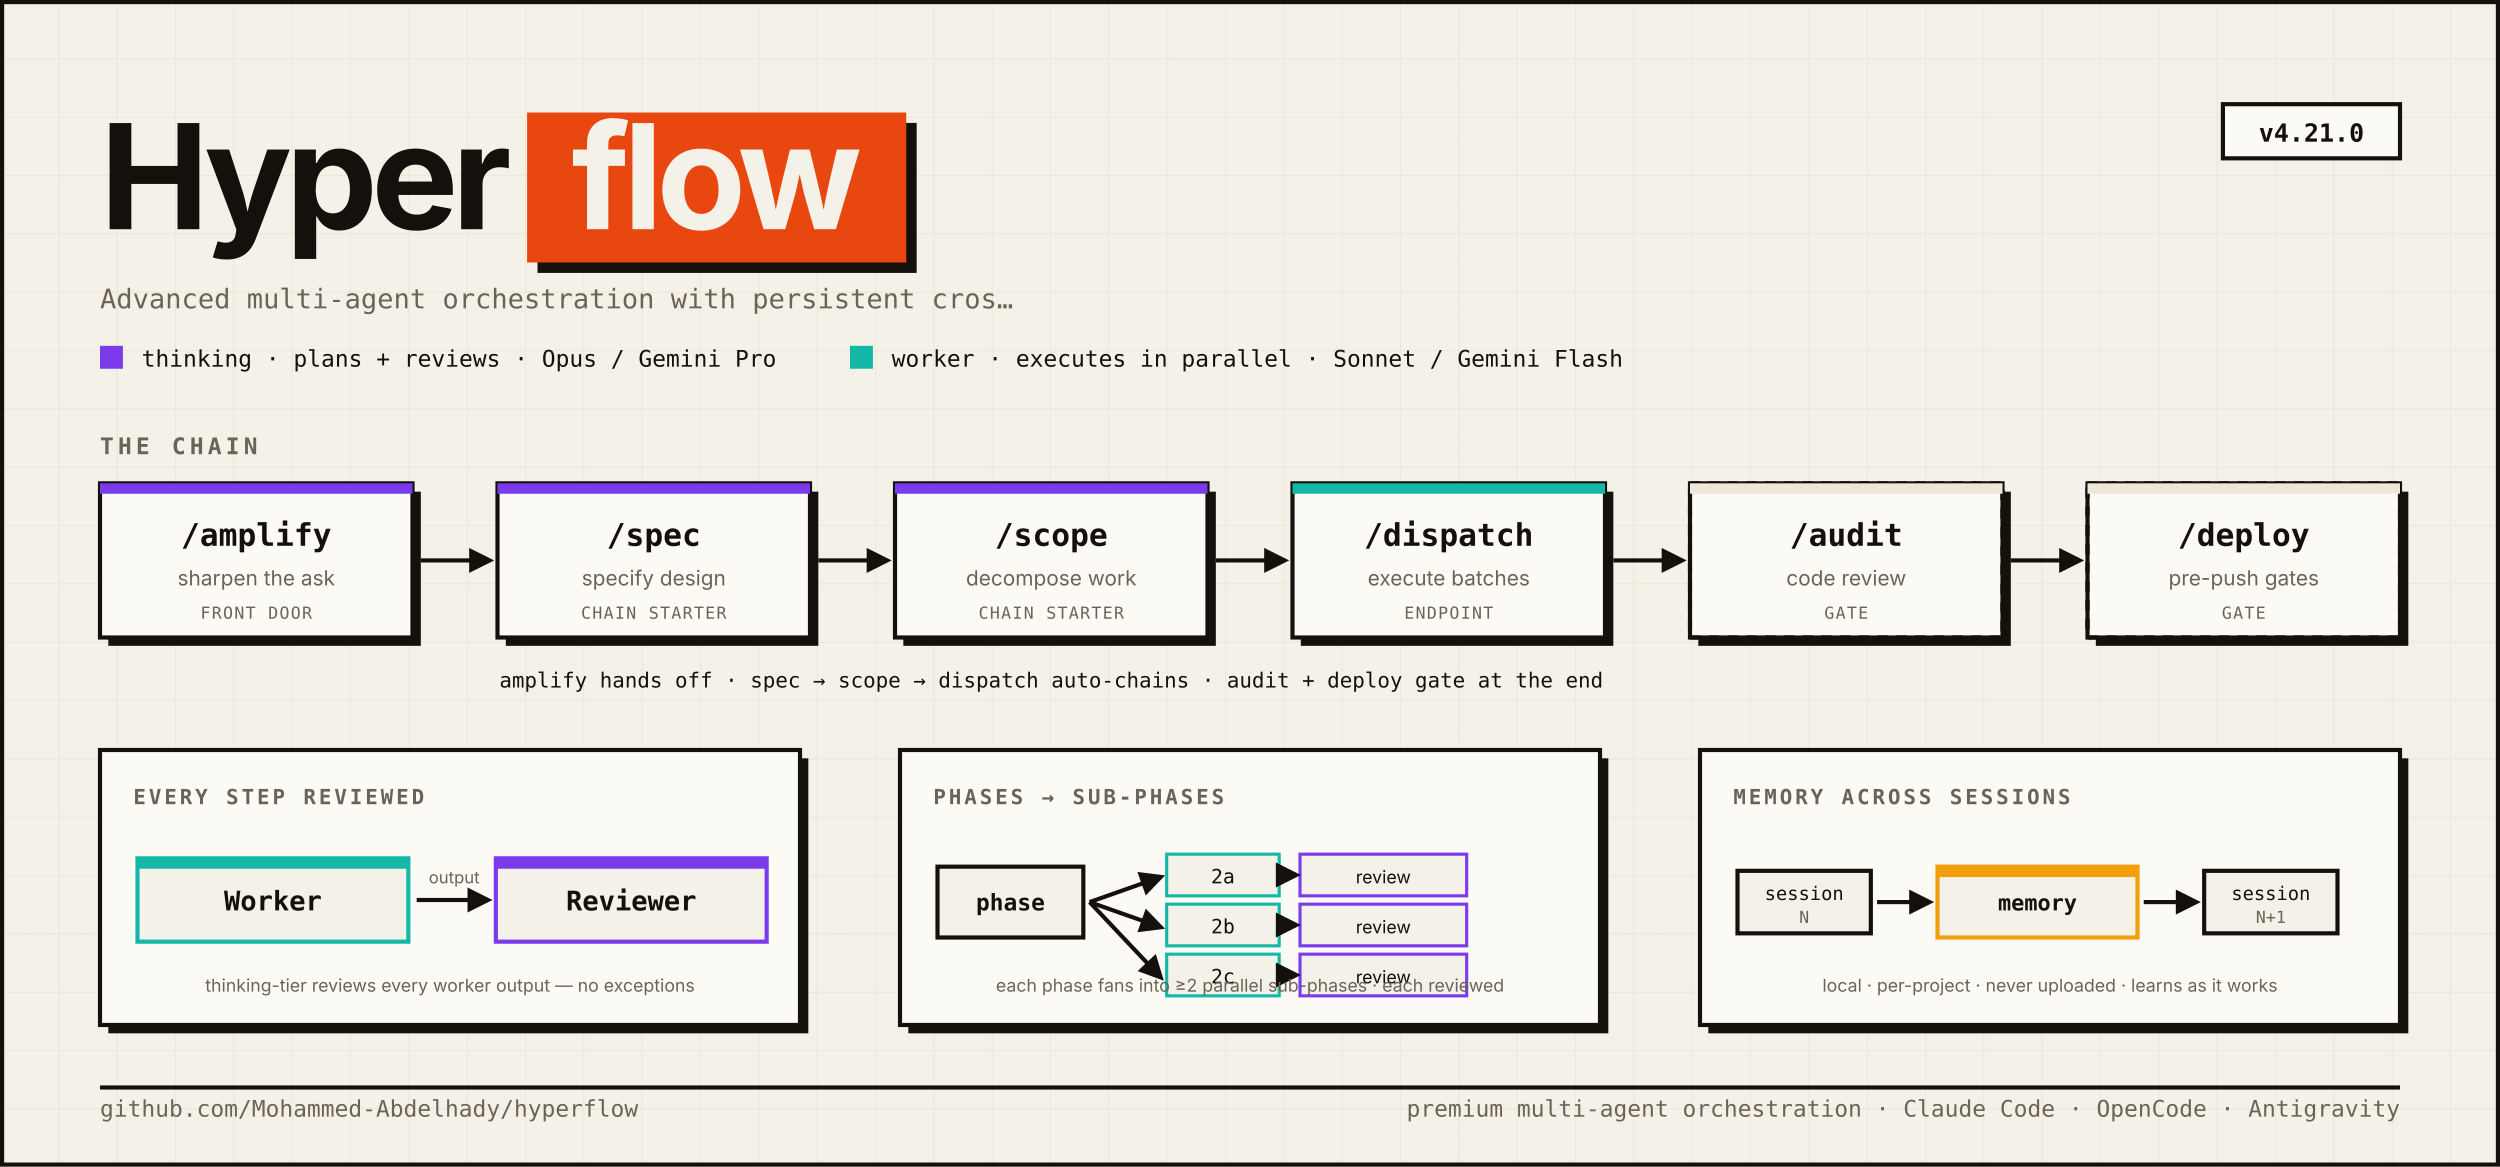
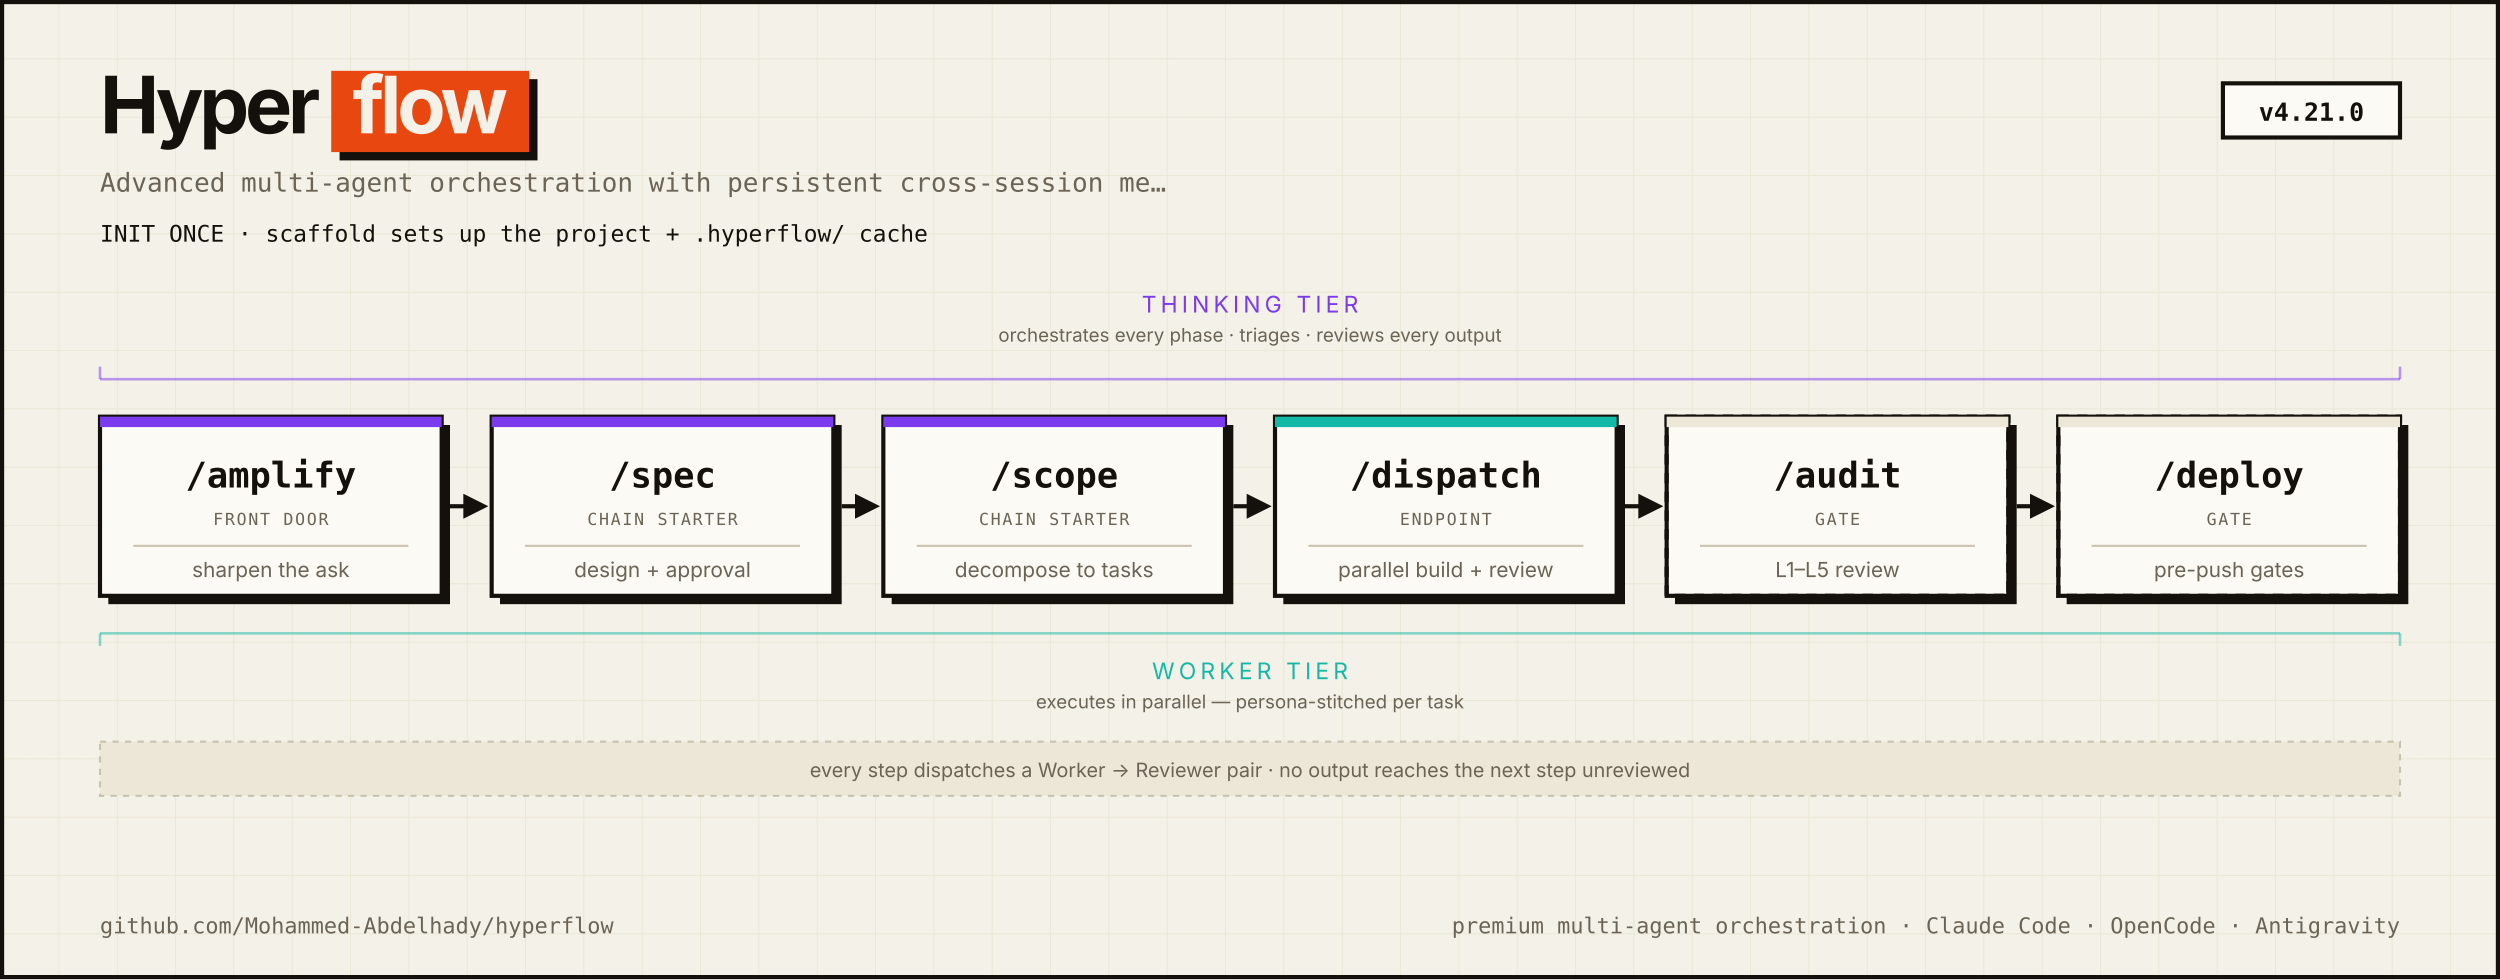
- <svg xmlns="http://www.w3.org/2000/svg" viewBox="0 0 1200 560" width="1200" height="560" role="img" aria-labelledby="t d" font-family="'Space Grotesk', ui-sans-serif, -apple-system, BlinkMacSystemFont, system-ui, sans-serif">
+ <svg xmlns="http://www.w3.org/2000/svg" viewBox="0 0 1200 470" width="1200" height="470" role="img" aria-labelledby="t d" font-family="'Space Grotesk', ui-sans-serif, -apple-system, BlinkMacSystemFont, system-ui, sans-serif">
  <defs>
    <pattern id="grid" width="28" height="28" patternUnits="userSpaceOnUse">
      <path d="M28 0 L0 0 0 28" fill="none" stroke="#ECE7D7" stroke-width="1" />
    </pattern>
    <marker id="arr" viewBox="0 0 10 10" refX="8" refY="5" markerWidth="6" markerHeight="6" orient="auto">
      <path d="M0,0 L10,5 L0,10 Z" fill="#14110C" />
    </marker>
  </defs>
-   <rect x="0" y="0" width="1200" height="560" fill="#F4F1E8" />
-   <rect x="0" y="0" width="1200" height="560" fill="url(#grid)" />
-   <rect x="1" y="1" width="1198" height="558" fill="none" stroke="#14110C" stroke-width="2" />
-   <text x="48" y="110" fill="#14110C" font-size="70" font-weight="700" text-anchor="start" letter-spacing="-3">Hyper</text>
-   <rect x="258" y="59" width="182" height="72" fill="#14110C" />
-   <rect x="253" y="54" width="182" height="72" fill="#E8470F" />
-   <text x="344.0" y="110" fill="#F4F1E8" font-size="70" font-weight="700" text-anchor="middle" letter-spacing="-3">flow</text>
-   <rect x="1067" y="50" width="85" height="26" fill="#FBFAF4" stroke="#14110C" stroke-width="2" />
-   <text x="1109.5" y="68" fill="#14110C" font-size="12" font-weight="700" text-anchor="middle" font-family="'JetBrains Mono', ui-monospace, SFMono-Regular, Menlo, monospace">v4.21.0</text>
-   <text x="48" y="148" fill="#6B6456" font-size="13" font-weight="400" text-anchor="start" font-family="'JetBrains Mono', ui-monospace, SFMono-Regular, Menlo, monospace">Advanced multi-agent orchestration with persistent cros…</text>
-   <rect x="48" y="166" width="11" height="11" fill="#7C3AED" />
-   <text x="68" y="176" fill="#14110C" font-size="11" font-weight="400" text-anchor="start" font-family="'JetBrains Mono', ui-monospace, SFMono-Regular, Menlo, monospace">thinking · plans + reviews · Opus / Gemini Pro</text>
-   <rect x="408" y="166" width="11" height="11" fill="#14B8A6" />
-   <text x="428" y="176" fill="#14110C" font-size="11" font-weight="400" text-anchor="start" font-family="'JetBrains Mono', ui-monospace, SFMono-Regular, Menlo, monospace">worker · executes in parallel · Sonnet / Gemini Flash</text>
-   <text x="48" y="218" fill="#6B6456" font-size="11" font-weight="700" text-anchor="start" font-family="'JetBrains Mono', ui-monospace, SFMono-Regular, Menlo, monospace" letter-spacing="2">THE CHAIN</text>
-   <rect x="52.0" y="236" width="150" height="74" fill="#14110C" />
-   <rect x="48.0" y="232" width="150" height="74" fill="#FBFAF4" stroke="#14110C" stroke-width="2" />
-   <rect x="48.0" y="232" width="150" height="5" fill="#7C3AED" />
-   <text x="123.0" y="262" fill="#14110C" font-size="15" font-weight="700" text-anchor="middle" font-family="'JetBrains Mono', ui-monospace, SFMono-Regular, Menlo, monospace">/amplify</text>
-   <text x="123.0" y="281" fill="#6B6456" font-size="10" font-weight="400" text-anchor="middle">sharpen the ask</text>
-   <text x="123.0" y="297" fill="#6B6456" font-size="8" font-weight="400" text-anchor="middle" font-family="'JetBrains Mono', ui-monospace, SFMono-Regular, Menlo, monospace" letter-spacing="0.6">FRONT DOOR</text>
-   <line x1="202.0" y1="269.0" x2="234.8" y2="269.0" stroke="#14110C" stroke-width="2" marker-end="url(#arr)" />
-   <rect x="242.8" y="236" width="150" height="74" fill="#14110C" />
-   <rect x="238.8" y="232" width="150" height="74" fill="#FBFAF4" stroke="#14110C" stroke-width="2" />
-   <rect x="238.8" y="232" width="150" height="5" fill="#7C3AED" />
-   <text x="313.8" y="262" fill="#14110C" font-size="15" font-weight="700" text-anchor="middle" font-family="'JetBrains Mono', ui-monospace, SFMono-Regular, Menlo, monospace">/spec</text>
-   <text x="313.8" y="281" fill="#6B6456" font-size="10" font-weight="400" text-anchor="middle">specify design</text>
-   <text x="313.8" y="297" fill="#6B6456" font-size="8" font-weight="400" text-anchor="middle" font-family="'JetBrains Mono', ui-monospace, SFMono-Regular, Menlo, monospace" letter-spacing="0.6">CHAIN STARTER</text>
-   <line x1="392.8" y1="269.0" x2="425.6" y2="269.0" stroke="#14110C" stroke-width="2" marker-end="url(#arr)" />
-   <rect x="433.6" y="236" width="150" height="74" fill="#14110C" />
-   <rect x="429.6" y="232" width="150" height="74" fill="#FBFAF4" stroke="#14110C" stroke-width="2" />
-   <rect x="429.6" y="232" width="150" height="5" fill="#7C3AED" />
-   <text x="504.6" y="262" fill="#14110C" font-size="15" font-weight="700" text-anchor="middle" font-family="'JetBrains Mono', ui-monospace, SFMono-Regular, Menlo, monospace">/scope</text>
-   <text x="504.6" y="281" fill="#6B6456" font-size="10" font-weight="400" text-anchor="middle">decompose work</text>
-   <text x="504.6" y="297" fill="#6B6456" font-size="8" font-weight="400" text-anchor="middle" font-family="'JetBrains Mono', ui-monospace, SFMono-Regular, Menlo, monospace" letter-spacing="0.6">CHAIN STARTER</text>
-   <line x1="583.6" y1="269.0" x2="616.4" y2="269.0" stroke="#14110C" stroke-width="2" marker-end="url(#arr)" />
-   <rect x="624.4" y="236" width="150" height="74" fill="#14110C" />
-   <rect x="620.4" y="232" width="150" height="74" fill="#FBFAF4" stroke="#14110C" stroke-width="2" />
-   <rect x="620.4" y="232" width="150" height="5" fill="#14B8A6" />
-   <text x="695.4" y="262" fill="#14110C" font-size="15" font-weight="700" text-anchor="middle" font-family="'JetBrains Mono', ui-monospace, SFMono-Regular, Menlo, monospace">/dispatch</text>
-   <text x="695.4" y="281" fill="#6B6456" font-size="10" font-weight="400" text-anchor="middle">execute batches</text>
-   <text x="695.4" y="297" fill="#6B6456" font-size="8" font-weight="400" text-anchor="middle" font-family="'JetBrains Mono', ui-monospace, SFMono-Regular, Menlo, monospace" letter-spacing="0.6">ENDPOINT</text>
-   <line x1="774.4" y1="269.0" x2="807.2" y2="269.0" stroke="#14110C" stroke-width="2" marker-end="url(#arr)" />
-   <rect x="815.2" y="236" width="150" height="74" fill="#14110C" />
-   <rect x="811.2" y="232" width="150" height="74" fill="#FBFAF4" stroke="#14110C" stroke-width="2" />
-   <rect x="811.2" y="232" width="150" height="74" fill="none" stroke="#14110C" stroke-width="2" stroke-dasharray="5 4" />
-   <rect x="811.2" y="232" width="150" height="5" fill="#ECE7D7" />
-   <text x="886.2" y="262" fill="#14110C" font-size="15" font-weight="700" text-anchor="middle" font-family="'JetBrains Mono', ui-monospace, SFMono-Regular, Menlo, monospace">/audit</text>
-   <text x="886.2" y="281" fill="#6B6456" font-size="10" font-weight="400" text-anchor="middle">code review</text>
-   <text x="886.2" y="297" fill="#6B6456" font-size="8" font-weight="400" text-anchor="middle" font-family="'JetBrains Mono', ui-monospace, SFMono-Regular, Menlo, monospace" letter-spacing="0.6">GATE</text>
-   <line x1="965.2" y1="269.0" x2="998.0" y2="269.0" stroke="#14110C" stroke-width="2" marker-end="url(#arr)" />
-   <rect x="1006.0" y="236" width="150" height="74" fill="#14110C" />
-   <rect x="1002.0" y="232" width="150" height="74" fill="#FBFAF4" stroke="#14110C" stroke-width="2" />
-   <rect x="1002.0" y="232" width="150" height="74" fill="none" stroke="#14110C" stroke-width="2" stroke-dasharray="5 4" />
-   <rect x="1002.0" y="232" width="150" height="5" fill="#ECE7D7" />
-   <text x="1077.0" y="262" fill="#14110C" font-size="15" font-weight="700" text-anchor="middle" font-family="'JetBrains Mono', ui-monospace, SFMono-Regular, Menlo, monospace">/deploy</text>
-   <text x="1077.0" y="281" fill="#6B6456" font-size="10" font-weight="400" text-anchor="middle">pre-push gates</text>
-   <text x="1077.0" y="297" fill="#6B6456" font-size="8" font-weight="400" text-anchor="middle" font-family="'JetBrains Mono', ui-monospace, SFMono-Regular, Menlo, monospace" letter-spacing="0.6">GATE</text>
-   <text x="504.6" y="330" fill="#14110C" font-size="10" font-weight="400" text-anchor="middle" font-family="'JetBrains Mono', ui-monospace, SFMono-Regular, Menlo, monospace">amplify hands off · spec → scope → dispatch auto-chains · audit + deploy gate at the end</text>
-   <rect x="52.0" y="364" width="336" height="132" fill="#14110C" />
-   <rect x="48.0" y="360" width="336" height="132" fill="#FBFAF4" stroke="#14110C" stroke-width="2" />
-   <text x="64.0" y="386" fill="#6B6456" font-size="10" font-weight="700" text-anchor="start" font-family="'JetBrains Mono', ui-monospace, SFMono-Regular, Menlo, monospace" letter-spacing="1.4">EVERY STEP REVIEWED</text>
-   <rect x="66.0" y="412" width="130" height="40" fill="#F4F1E8" stroke="#14B8A6" stroke-width="2" />
-   <rect x="66.0" y="412" width="130" height="5" fill="#14B8A6" />
-   <text x="131.0" y="437" fill="#14110C" font-size="13" font-weight="700" text-anchor="middle" font-family="'JetBrains Mono', ui-monospace, SFMono-Regular, Menlo, monospace">Worker</text>
-   <line x1="200.0" y1="432" x2="234.0" y2="432" stroke="#14110C" stroke-width="2" marker-end="url(#arr)" />
-   <text x="218.0" y="424" fill="#6B6456" font-size="8" font-weight="400" text-anchor="middle">output</text>
-   <rect x="238.0" y="412" width="130" height="40" fill="#F4F1E8" stroke="#7C3AED" stroke-width="2" />
-   <rect x="238.0" y="412" width="130" height="5" fill="#7C3AED" />
-   <text x="303.0" y="437" fill="#14110C" font-size="13" font-weight="700" text-anchor="middle" font-family="'JetBrains Mono', ui-monospace, SFMono-Regular, Menlo, monospace">Reviewer</text>
-   <text x="216.0" y="476" fill="#6B6456" font-size="8.5" font-weight="400" text-anchor="middle">thinking-tier reviews every worker output — no exceptions</text>
-   <rect x="436.0" y="364" width="336" height="132" fill="#14110C" />
-   <rect x="432.0" y="360" width="336" height="132" fill="#FBFAF4" stroke="#14110C" stroke-width="2" />
-   <text x="448.0" y="386" fill="#6B6456" font-size="10" font-weight="700" text-anchor="start" font-family="'JetBrains Mono', ui-monospace, SFMono-Regular, Menlo, monospace" letter-spacing="1.4">PHASES → SUB-PHASES</text>
-   <rect x="450.0" y="416" width="70" height="34" fill="#F4F1E8" stroke="#14110C" stroke-width="2" />
-   <text x="485.0" y="437" fill="#14110C" font-size="11" font-weight="700" text-anchor="middle" font-family="'JetBrains Mono', ui-monospace, SFMono-Regular, Menlo, monospace">phase</text>
-   <line x1="523.0" y1="433" x2="557.0" y2="421" stroke="#14110C" stroke-width="2" marker-end="url(#arr)" />
-   <rect x="560.0" y="410" width="54" height="20" fill="#F4F1E8" stroke="#14B8A6" stroke-width="1.5" />
-   <text x="587.0" y="424" fill="#14110C" font-size="9.5" font-weight="400" text-anchor="middle" font-family="'JetBrains Mono', ui-monospace, SFMono-Regular, Menlo, monospace">2a</text>
-   <rect x="624.0" y="410" width="80" height="20" fill="#F4F1E8" stroke="#7C3AED" stroke-width="1.5" />
-   <text x="664.0" y="424" fill="#14110C" font-size="8.5" font-weight="400" text-anchor="middle">review</text>
-   <line x1="616.0" y1="420" x2="622.0" y2="420" stroke="#14110C" stroke-width="2" marker-end="url(#arr)" />
-   <line x1="523.0" y1="433" x2="557.0" y2="445" stroke="#14110C" stroke-width="2" marker-end="url(#arr)" />
-   <rect x="560.0" y="434" width="54" height="20" fill="#F4F1E8" stroke="#14B8A6" stroke-width="1.5" />
-   <text x="587.0" y="448" fill="#14110C" font-size="9.5" font-weight="400" text-anchor="middle" font-family="'JetBrains Mono', ui-monospace, SFMono-Regular, Menlo, monospace">2b</text>
-   <rect x="624.0" y="434" width="80" height="20" fill="#F4F1E8" stroke="#7C3AED" stroke-width="1.5" />
-   <text x="664.0" y="448" fill="#14110C" font-size="8.5" font-weight="400" text-anchor="middle">review</text>
-   <line x1="616.0" y1="444" x2="622.0" y2="444" stroke="#14110C" stroke-width="2" marker-end="url(#arr)" />
-   <line x1="523.0" y1="433" x2="557.0" y2="469" stroke="#14110C" stroke-width="2" marker-end="url(#arr)" />
-   <rect x="560.0" y="458" width="54" height="20" fill="#F4F1E8" stroke="#14B8A6" stroke-width="1.5" />
-   <text x="587.0" y="472" fill="#14110C" font-size="9.5" font-weight="400" text-anchor="middle" font-family="'JetBrains Mono', ui-monospace, SFMono-Regular, Menlo, monospace">2c</text>
-   <rect x="624.0" y="458" width="80" height="20" fill="#F4F1E8" stroke="#7C3AED" stroke-width="1.5" />
-   <text x="664.0" y="472" fill="#14110C" font-size="8.5" font-weight="400" text-anchor="middle">review</text>
-   <line x1="616.0" y1="468" x2="622.0" y2="468" stroke="#14110C" stroke-width="2" marker-end="url(#arr)" />
-   <text x="600.0" y="476" fill="#6B6456" font-size="8.5" font-weight="400" text-anchor="middle">each phase fans into ≥2 parallel sub-phases · each reviewed</text>
-   <rect x="820.0" y="364" width="336" height="132" fill="#14110C" />
-   <rect x="816.0" y="360" width="336" height="132" fill="#FBFAF4" stroke="#14110C" stroke-width="2" />
-   <text x="832.0" y="386" fill="#6B6456" font-size="10" font-weight="700" text-anchor="start" font-family="'JetBrains Mono', ui-monospace, SFMono-Regular, Menlo, monospace" letter-spacing="1.4">MEMORY ACROSS SESSIONS</text>
-   <rect x="834.0" y="418" width="64" height="30" fill="#F4F1E8" stroke="#14110C" stroke-width="2" />
-   <text x="866.0" y="432" fill="#14110C" font-size="9" font-weight="400" text-anchor="middle" font-family="'JetBrains Mono', ui-monospace, SFMono-Regular, Menlo, monospace">session</text>
-   <text x="866.0" y="443" fill="#6B6456" font-size="8" font-weight="400" text-anchor="middle" font-family="'JetBrains Mono', ui-monospace, SFMono-Regular, Menlo, monospace">N</text>
-   <line x1="901.0" y1="433" x2="926.0" y2="433" stroke="#14110C" stroke-width="2" marker-end="url(#arr)" />
-   <rect x="930.0" y="416" width="96" height="34" fill="#F4F1E8" stroke="#F59E0B" stroke-width="2" />
-   <rect x="930.0" y="416" width="96" height="5" fill="#F59E0B" />
-   <text x="978.0" y="437" fill="#14110C" font-size="10.5" font-weight="700" text-anchor="middle" font-family="'JetBrains Mono', ui-monospace, SFMono-Regular, Menlo, monospace">memory</text>
-   <line x1="1029.0" y1="433" x2="1054.0" y2="433" stroke="#14110C" stroke-width="2" marker-end="url(#arr)" />
-   <rect x="1058.0" y="418" width="64" height="30" fill="#F4F1E8" stroke="#14110C" stroke-width="2" />
-   <text x="1090.0" y="432" fill="#14110C" font-size="9" font-weight="400" text-anchor="middle" font-family="'JetBrains Mono', ui-monospace, SFMono-Regular, Menlo, monospace">session</text>
-   <text x="1090.0" y="443" fill="#6B6456" font-size="8" font-weight="400" text-anchor="middle" font-family="'JetBrains Mono', ui-monospace, SFMono-Regular, Menlo, monospace">N+1</text>
-   <text x="984.0" y="476" fill="#6B6456" font-size="8.5" font-weight="400" text-anchor="middle">local · per-project · never uploaded · learns as it works</text>
-   <line x1="48" y1="522" x2="1152" y2="522" stroke="#14110C" stroke-width="2" />
-   <text x="48" y="536" fill="#6B6456" font-size="11" font-weight="400" text-anchor="start" font-family="'JetBrains Mono', ui-monospace, SFMono-Regular, Menlo, monospace">github.com/Mohammed-Abdelhady/hyperflow</text>
-   <text x="1152" y="536" fill="#6B6456" font-size="11" font-weight="400" text-anchor="end" font-family="'JetBrains Mono', ui-monospace, SFMono-Regular, Menlo, monospace">premium multi-agent orchestration · Claude Code · OpenCode · Antigravity</text>
+   <rect x="0" y="0" width="1200" height="470" fill="#F4F1E8" />
+   <rect x="0" y="0" width="1200" height="470" fill="url(#grid)" />
+   <rect x="1" y="1" width="1198" height="468" fill="none" stroke="#14110C" stroke-width="2" />
+   <text x="48" y="64" fill="#14110C" font-size="38" font-weight="700" text-anchor="start" letter-spacing="-2">Hyper</text>
+   <rect x="163" y="38" width="95" height="39" fill="#14110C" />
+   <rect x="159" y="34" width="95" height="39" fill="#E8470F" />
+   <text x="206.5" y="64" fill="#F4F1E8" font-size="38" font-weight="700" text-anchor="middle" letter-spacing="-2">flow</text>
+   <rect x="1067" y="40" width="85" height="26" fill="#FBFAF4" stroke="#14110C" stroke-width="2" />
+   <text x="1109.5" y="58" fill="#14110C" font-size="12" font-weight="700" text-anchor="middle" font-family="'JetBrains Mono', ui-monospace, SFMono-Regular, Menlo, monospace">v4.21.0</text>
+   <text x="48" y="92" fill="#6B6456" font-size="12.5" font-weight="400" text-anchor="start" font-family="'JetBrains Mono', ui-monospace, SFMono-Regular, Menlo, monospace">Advanced multi-agent orchestration with persistent cross-session me…</text>
+   <text x="48" y="116" fill="#14110C" font-size="11" font-weight="400" text-anchor="start" font-family="'JetBrains Mono', ui-monospace, SFMono-Regular, Menlo, monospace">INIT ONCE  ·  scaffold sets up the project + .hyperflow/ cache</text>
+   <text x="600.0" y="150" fill="#7C3AED" font-size="11" font-weight="400" text-anchor="middle" letter-spacing="0.18em">THINKING TIER</text>
+   <text x="600.0" y="164" fill="#6B6456" font-size="9" font-weight="400" text-anchor="middle">orchestrates every phase · triages · reviews every output</text>
+   <line x1="48" y1="182" x2="1152" y2="182" stroke="#7C3AED" stroke-width="1.25" stroke-opacity="0.5" />
+   <line x1="48" y1="182" x2="48" y2="176" stroke="#7C3AED" stroke-width="1.25" stroke-opacity="0.5" />
+   <line x1="1152" y1="182" x2="1152" y2="176" stroke="#7C3AED" stroke-width="1.25" stroke-opacity="0.5" />
+   <rect x="52.0" y="204" width="164" height="86" fill="#14110C" />
+   <rect x="48.0" y="200" width="164" height="86" fill="#FBFAF4" stroke="#14110C" stroke-width="2" />
+   <rect x="48.0" y="200" width="164" height="5" fill="#7C3AED" />
+   <text x="130.0" y="234" fill="#14110C" font-size="17" font-weight="700" text-anchor="middle" font-family="'JetBrains Mono', ui-monospace, SFMono-Regular, Menlo, monospace">/amplify</text>
+   <text x="130.0" y="252" fill="#6B6456" font-size="8" font-weight="400" text-anchor="middle" font-family="'JetBrains Mono', ui-monospace, SFMono-Regular, Menlo, monospace" letter-spacing="0.8">FRONT DOOR</text>
+   <line x1="64.0" y1="262" x2="196.0" y2="262" stroke="#C9C2AE" stroke-width="1" />
+   <text x="130.0" y="277" fill="#6B6456" font-size="10" font-weight="400" text-anchor="middle">sharpen the ask</text>
+   <line x1="216.0" y1="243.0" x2="232.0" y2="243.0" stroke="#14110C" stroke-width="2" marker-end="url(#arr)" />
+   <rect x="240.0" y="204" width="164" height="86" fill="#14110C" />
+   <rect x="236.0" y="200" width="164" height="86" fill="#FBFAF4" stroke="#14110C" stroke-width="2" />
+   <rect x="236.0" y="200" width="164" height="5" fill="#7C3AED" />
+   <text x="318.0" y="234" fill="#14110C" font-size="17" font-weight="700" text-anchor="middle" font-family="'JetBrains Mono', ui-monospace, SFMono-Regular, Menlo, monospace">/spec</text>
+   <text x="318.0" y="252" fill="#6B6456" font-size="8" font-weight="400" text-anchor="middle" font-family="'JetBrains Mono', ui-monospace, SFMono-Regular, Menlo, monospace" letter-spacing="0.8">CHAIN STARTER</text>
+   <line x1="252.0" y1="262" x2="384.0" y2="262" stroke="#C9C2AE" stroke-width="1" />
+   <text x="318.0" y="277" fill="#6B6456" font-size="10" font-weight="400" text-anchor="middle">design + approval</text>
+   <line x1="404.0" y1="243.0" x2="420.0" y2="243.0" stroke="#14110C" stroke-width="2" marker-end="url(#arr)" />
+   <rect x="428.0" y="204" width="164" height="86" fill="#14110C" />
+   <rect x="424.0" y="200" width="164" height="86" fill="#FBFAF4" stroke="#14110C" stroke-width="2" />
+   <rect x="424.0" y="200" width="164" height="5" fill="#7C3AED" />
+   <text x="506.0" y="234" fill="#14110C" font-size="17" font-weight="700" text-anchor="middle" font-family="'JetBrains Mono', ui-monospace, SFMono-Regular, Menlo, monospace">/scope</text>
+   <text x="506.0" y="252" fill="#6B6456" font-size="8" font-weight="400" text-anchor="middle" font-family="'JetBrains Mono', ui-monospace, SFMono-Regular, Menlo, monospace" letter-spacing="0.8">CHAIN STARTER</text>
+   <line x1="440.0" y1="262" x2="572.0" y2="262" stroke="#C9C2AE" stroke-width="1" />
+   <text x="506.0" y="277" fill="#6B6456" font-size="10" font-weight="400" text-anchor="middle">decompose to tasks</text>
+   <line x1="592.0" y1="243.0" x2="608.0" y2="243.0" stroke="#14110C" stroke-width="2" marker-end="url(#arr)" />
+   <rect x="616.0" y="204" width="164" height="86" fill="#14110C" />
+   <rect x="612.0" y="200" width="164" height="86" fill="#FBFAF4" stroke="#14110C" stroke-width="2" />
+   <rect x="612.0" y="200" width="164" height="5" fill="#14B8A6" />
+   <text x="694.0" y="234" fill="#14110C" font-size="17" font-weight="700" text-anchor="middle" font-family="'JetBrains Mono', ui-monospace, SFMono-Regular, Menlo, monospace">/dispatch</text>
+   <text x="694.0" y="252" fill="#6B6456" font-size="8" font-weight="400" text-anchor="middle" font-family="'JetBrains Mono', ui-monospace, SFMono-Regular, Menlo, monospace" letter-spacing="0.8">ENDPOINT</text>
+   <line x1="628.0" y1="262" x2="760.0" y2="262" stroke="#C9C2AE" stroke-width="1" />
+   <text x="694.0" y="277" fill="#6B6456" font-size="10" font-weight="400" text-anchor="middle">parallel build + review</text>
+   <line x1="780.0" y1="243.0" x2="796.0" y2="243.0" stroke="#14110C" stroke-width="2" marker-end="url(#arr)" />
+   <rect x="804.0" y="204" width="164" height="86" fill="#14110C" />
+   <rect x="800.0" y="200" width="164" height="86" fill="#FBFAF4" stroke="#14110C" stroke-width="2" />
+   <rect x="800.0" y="200" width="164" height="86" fill="none" stroke="#14110C" stroke-width="2" stroke-dasharray="5 4" />
+   <rect x="800.0" y="200" width="164" height="5" fill="#ECE7D7" />
+   <text x="882.0" y="234" fill="#14110C" font-size="17" font-weight="700" text-anchor="middle" font-family="'JetBrains Mono', ui-monospace, SFMono-Regular, Menlo, monospace">/audit</text>
+   <text x="882.0" y="252" fill="#6B6456" font-size="8" font-weight="400" text-anchor="middle" font-family="'JetBrains Mono', ui-monospace, SFMono-Regular, Menlo, monospace" letter-spacing="0.8">GATE</text>
+   <line x1="816.0" y1="262" x2="948.0" y2="262" stroke="#C9C2AE" stroke-width="1" />
+   <text x="882.0" y="277" fill="#6B6456" font-size="10" font-weight="400" text-anchor="middle">L1–L5 review</text>
+   <line x1="968.0" y1="243.0" x2="984.0" y2="243.0" stroke="#14110C" stroke-width="2" marker-end="url(#arr)" />
+   <rect x="992.0" y="204" width="164" height="86" fill="#14110C" />
+   <rect x="988.0" y="200" width="164" height="86" fill="#FBFAF4" stroke="#14110C" stroke-width="2" />
+   <rect x="988.0" y="200" width="164" height="86" fill="none" stroke="#14110C" stroke-width="2" stroke-dasharray="5 4" />
+   <rect x="988.0" y="200" width="164" height="5" fill="#ECE7D7" />
+   <text x="1070.0" y="234" fill="#14110C" font-size="17" font-weight="700" text-anchor="middle" font-family="'JetBrains Mono', ui-monospace, SFMono-Regular, Menlo, monospace">/deploy</text>
+   <text x="1070.0" y="252" fill="#6B6456" font-size="8" font-weight="400" text-anchor="middle" font-family="'JetBrains Mono', ui-monospace, SFMono-Regular, Menlo, monospace" letter-spacing="0.8">GATE</text>
+   <line x1="1004.0" y1="262" x2="1136.0" y2="262" stroke="#C9C2AE" stroke-width="1" />
+   <text x="1070.0" y="277" fill="#6B6456" font-size="10" font-weight="400" text-anchor="middle">pre-push gates</text>
+   <line x1="48" y1="304" x2="1152" y2="304" stroke="#14B8A6" stroke-width="1.25" stroke-opacity="0.5" />
+   <line x1="48" y1="304" x2="48" y2="310" stroke="#14B8A6" stroke-width="1.25" stroke-opacity="0.5" />
+   <line x1="1152" y1="304" x2="1152" y2="310" stroke="#14B8A6" stroke-width="1.25" stroke-opacity="0.5" />
+   <text x="600.0" y="326" fill="#14B8A6" font-size="11" font-weight="400" text-anchor="middle" letter-spacing="0.18em">WORKER TIER</text>
+   <text x="600.0" y="340" fill="#6B6456" font-size="9" font-weight="400" text-anchor="middle">executes in parallel — persona-stitched per task</text>
+   <rect x="48" y="356" width="1104" height="26" fill="#ECE7D7" stroke="#C9C2AE" stroke-width="1" stroke-dasharray="3 3" />
+   <text x="600.0" y="373" fill="#6B6456" font-size="9.5" font-weight="400" text-anchor="middle">every step dispatches a Worker → Reviewer pair · no output reaches the next step unreviewed</text>
+   <text x="48" y="448" fill="#6B6456" font-size="10.5" font-weight="400" text-anchor="start" font-family="'JetBrains Mono', ui-monospace, SFMono-Regular, Menlo, monospace">github.com/Mohammed-Abdelhady/hyperflow</text>
+   <text x="1152" y="448" fill="#6B6456" font-size="10.5" font-weight="400" text-anchor="end" font-family="'JetBrains Mono', ui-monospace, SFMono-Regular, Menlo, monospace">premium multi-agent orchestration · Claude Code · OpenCode · Antigravity</text>
</svg>
